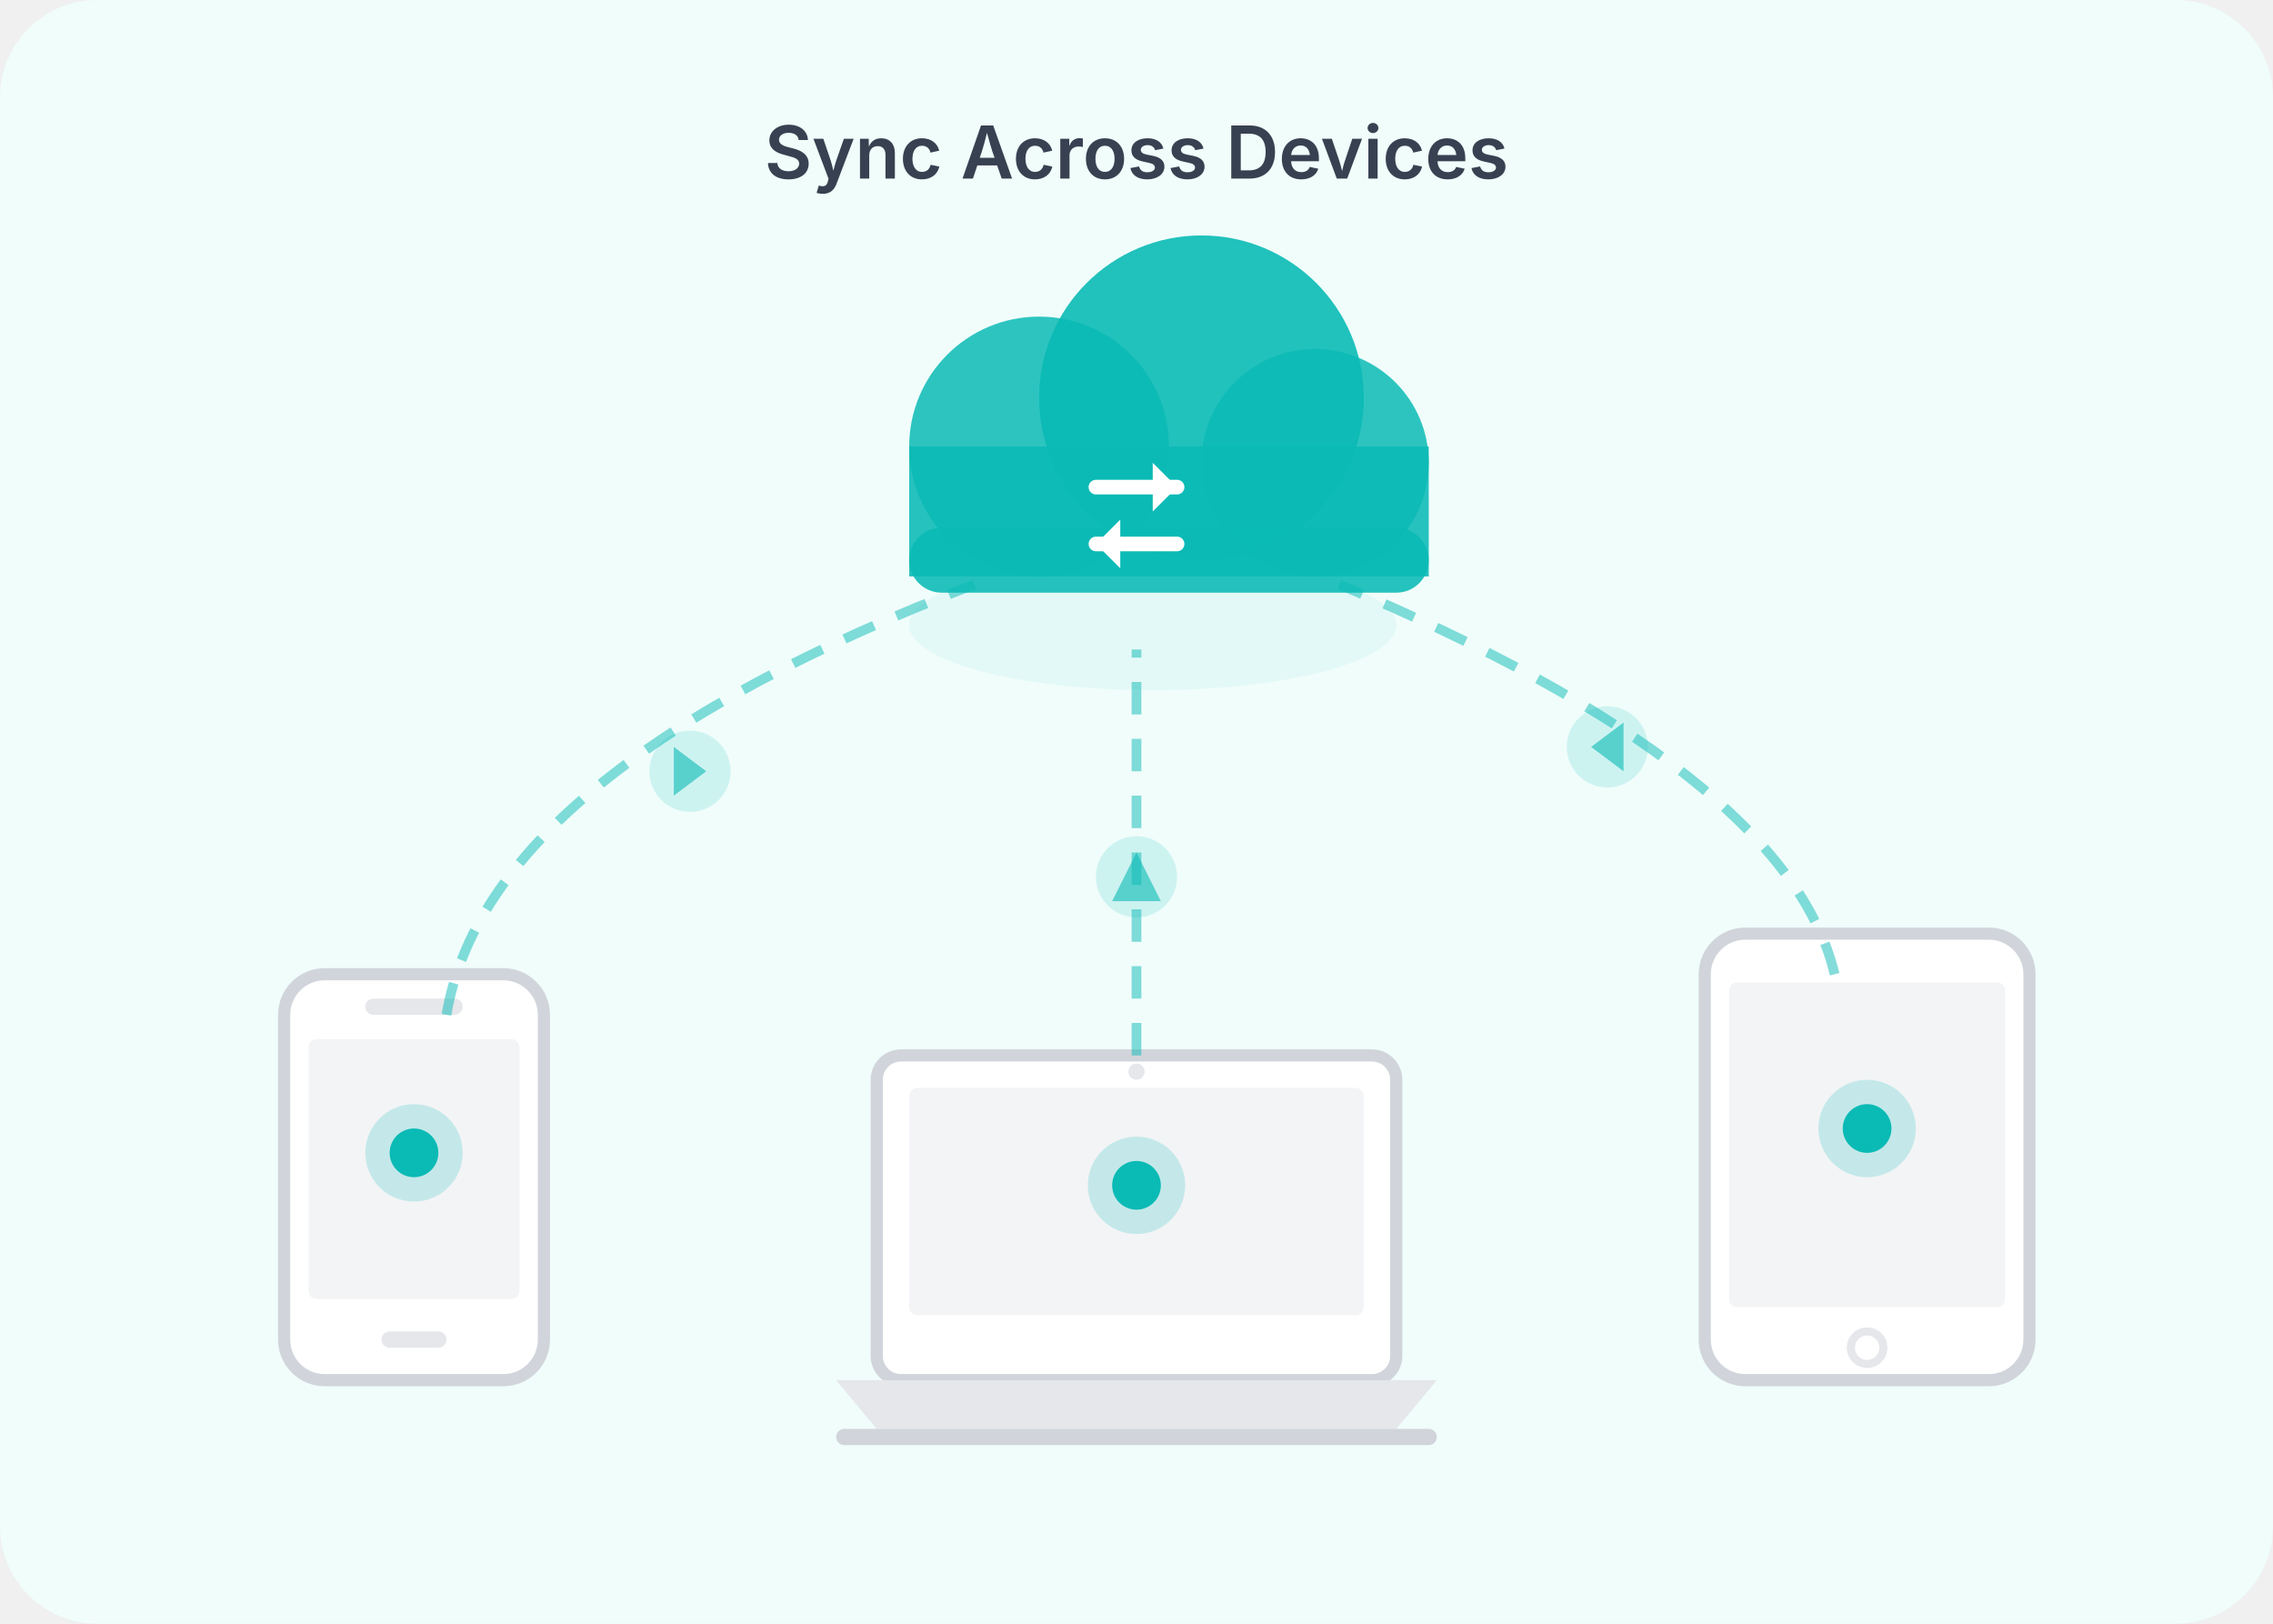
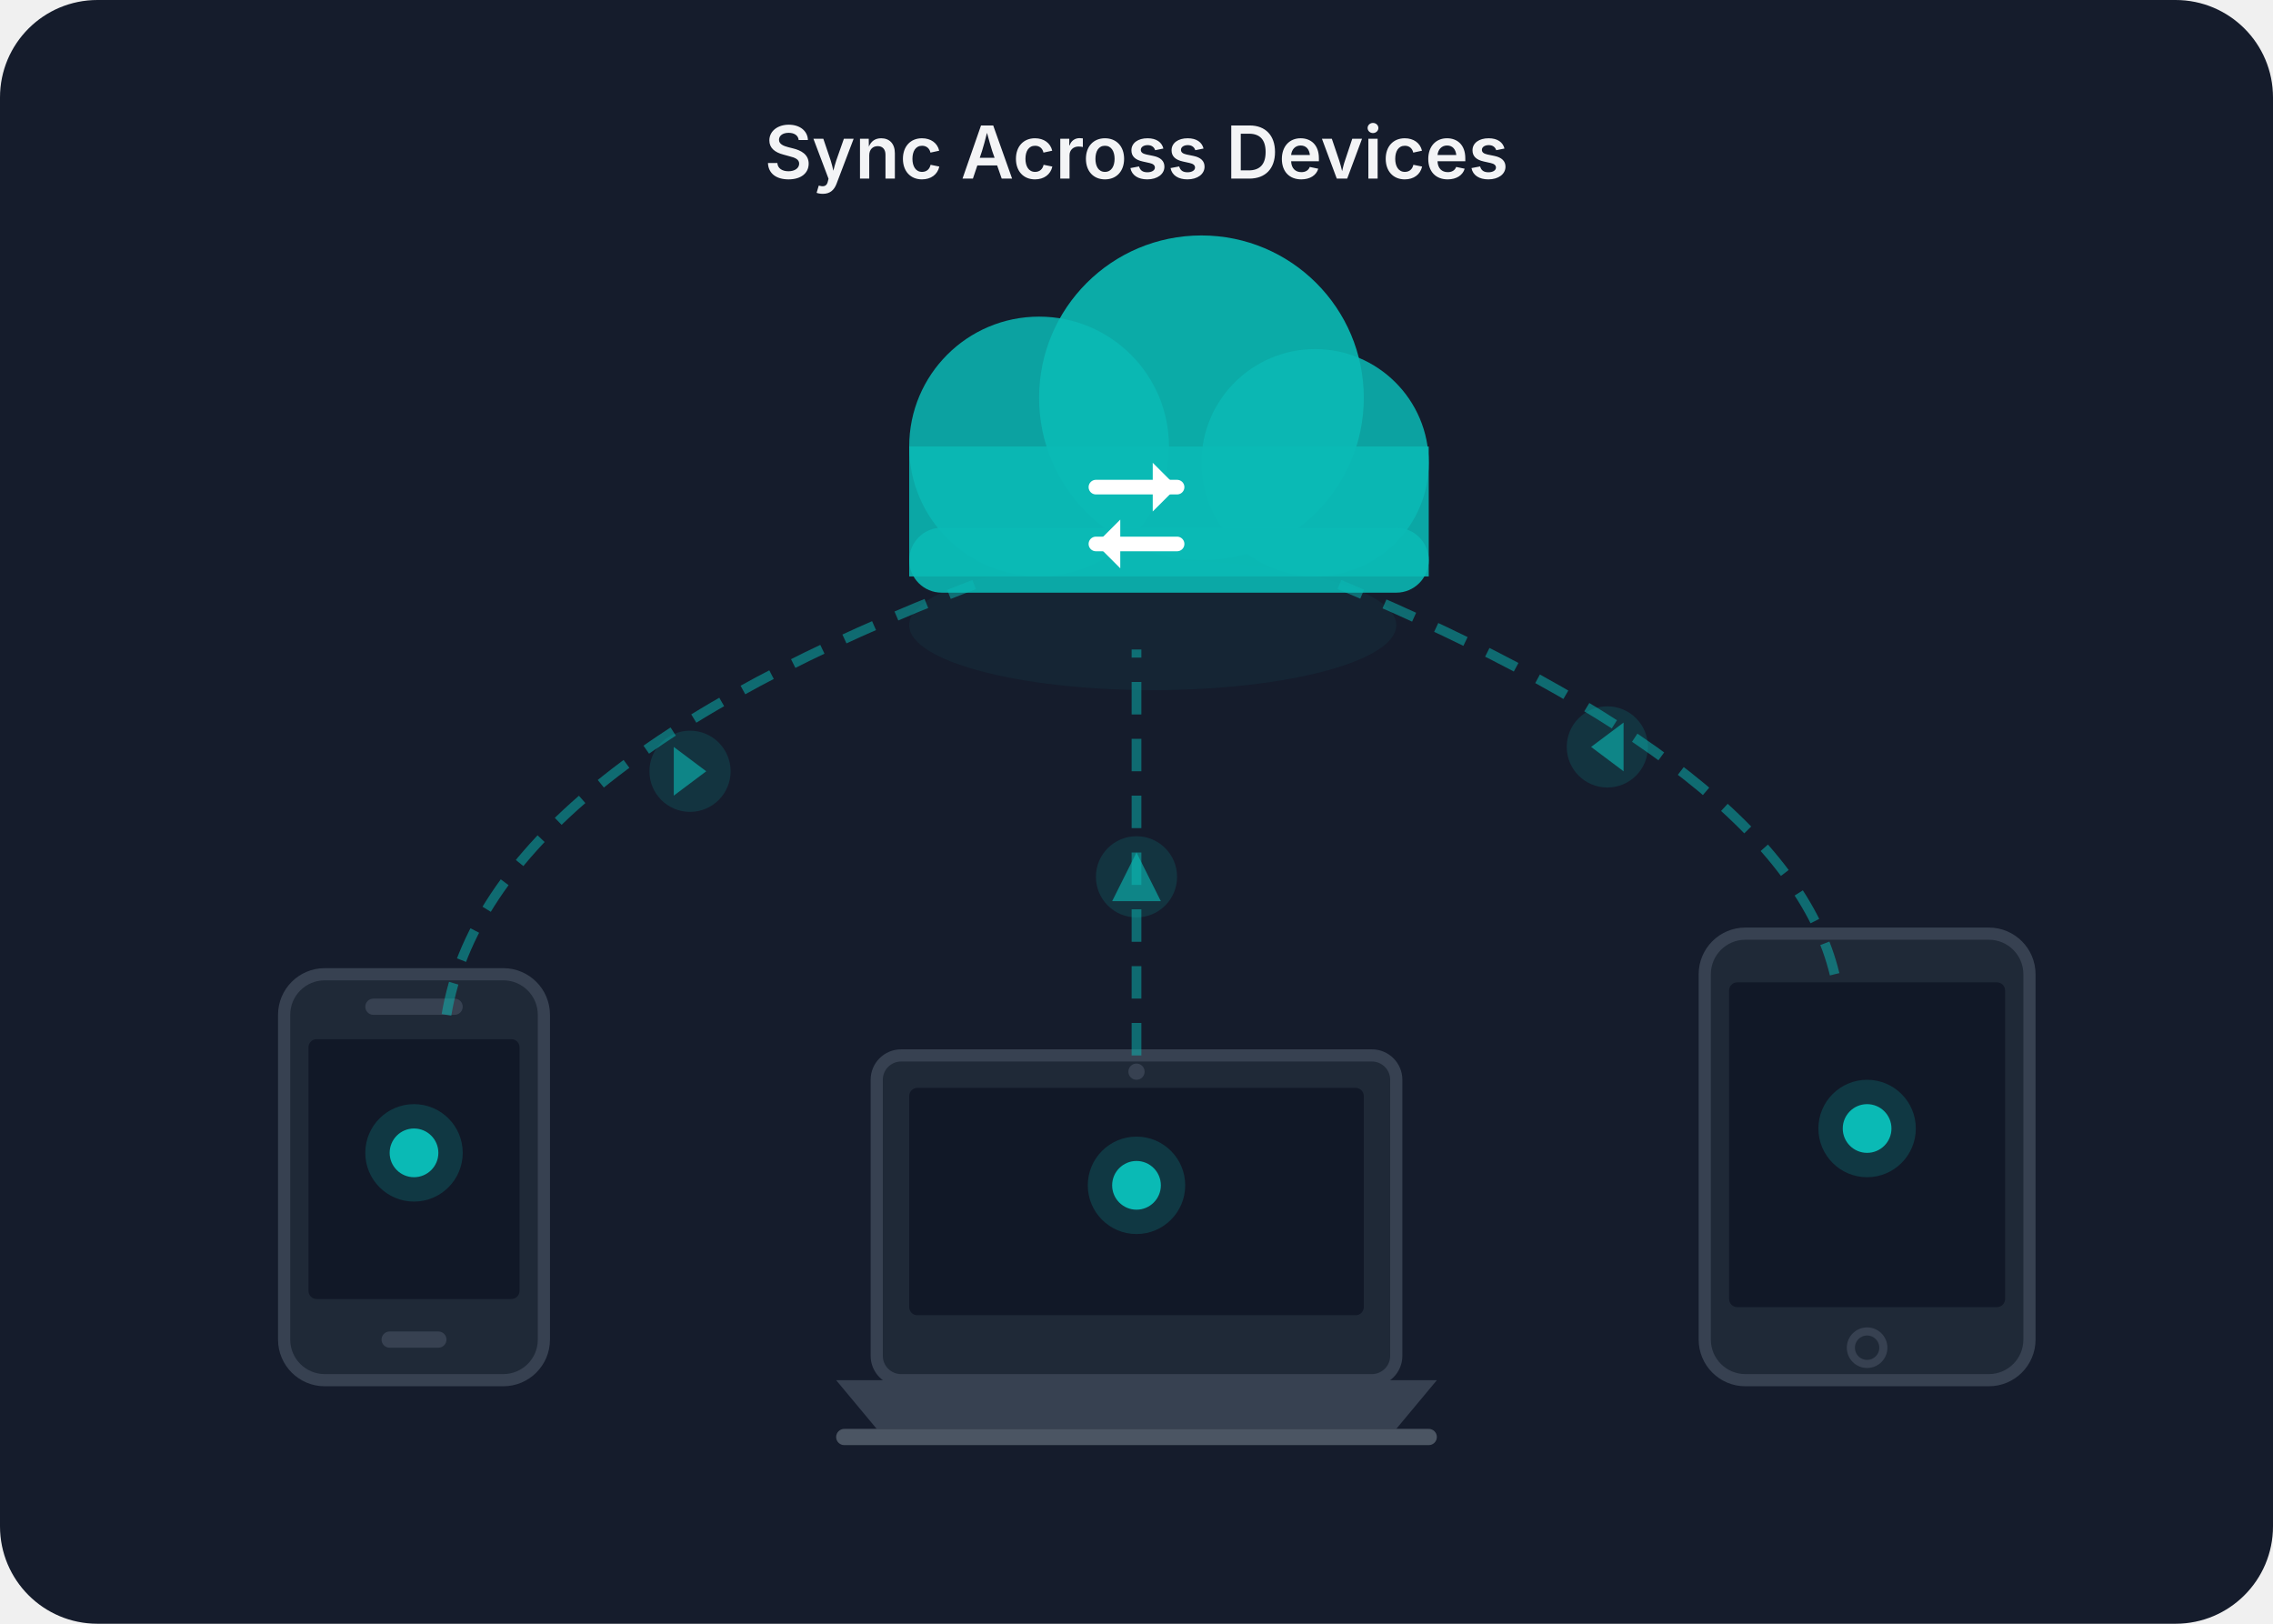
<svg xmlns="http://www.w3.org/2000/svg" viewBox="0 0 280 200">
-   <rect width="280" height="200" rx="12" fill="#f0fdfb" />
+   <rect width="280" height="200" rx="12" fill="#151c2c" />
  <g transform="translate(140, 55)">
    <ellipse cx="2" cy="22" rx="30" ry="8" fill="#0abab5" opacity="0.06" />
    <circle cx="-12" cy="0" r="16" fill="#0abab5" opacity="0.85" />
    <circle cx="8" cy="-6" r="20" fill="#0abab5" opacity="0.9" />
    <circle cx="22" cy="2" r="14" fill="#0abab5" opacity="0.85" />
    <rect x="-28" y="0" width="64" height="16" rx="0" fill="#0abab5" opacity="0.88" />
    <rect x="-28" y="10" width="64" height="8" rx="4" fill="#0abab5" opacity="0.88" />
    <path d="M-5,5 L5,5" stroke="#fff" stroke-width="1.8" stroke-linecap="round" />
    <polygon points="5,5 2,2 2,8" fill="#fff" />
    <path d="M5,12 L-5,12" stroke="#fff" stroke-width="1.8" stroke-linecap="round" />
    <polygon points="-5,12 -2,9 -2,15" fill="#fff" />
  </g>
  <g transform="translate(35, 120)">
-     <rect width="32" height="50" rx="5" fill="#ffffff" stroke="#d1d5db" stroke-width="1.5" />
-     <rect x="3" y="8" width="26" height="32" rx="1" fill="#f3f4f6" />
+     <rect width="32" height="50" rx="5" fill="#1f2937" stroke="#374151" stroke-width="1.5" />
+     <rect x="3" y="8" width="26" height="32" rx="1" fill="#111827" />
    <circle cx="16" cy="22" r="6" fill="#0abab5" opacity="0.2" />
    <circle cx="16" cy="22" r="3" fill="#0abab5" />
-     <rect x="12" y="44" width="8" height="2" rx="1" fill="#e5e7eb" />
-     <rect x="10" y="3" width="12" height="2" rx="1" fill="#e5e7eb" />
+     <rect x="12" y="44" width="8" height="2" rx="1" fill="#374151" />
+     <rect x="10" y="3" width="12" height="2" rx="1" fill="#374151" />
  </g>
  <g transform="translate(108, 130)">
-     <rect width="64" height="40" rx="3" fill="#ffffff" stroke="#d1d5db" stroke-width="1.5" />
-     <rect x="4" y="4" width="56" height="28" rx="1" fill="#f3f4f6" />
+     <rect width="64" height="40" rx="3" fill="#1f2937" stroke="#374151" stroke-width="1.5" />
+     <rect x="4" y="4" width="56" height="28" rx="1" fill="#111827" />
    <circle cx="32" cy="16" r="6" fill="#0abab5" opacity="0.2" />
    <circle cx="32" cy="16" r="3" fill="#0abab5" />
-     <circle cx="32" cy="2" r="1" fill="#e5e7eb" />
-     <path d="M-5,40 L69,40 L64,46 L0,46 Z" fill="#e5e7eb" />
-     <rect x="-5" y="46" width="74" height="2" rx="1" fill="#d1d5db" />
+     <circle cx="32" cy="2" r="1" fill="#374151" />
+     <path d="M-5,40 L69,40 L64,46 L0,46 Z" fill="#374151" />
+     <rect x="-5" y="46" width="74" height="2" rx="1" fill="#4b5563" />
  </g>
  <g transform="translate(210, 115)">
-     <rect width="40" height="55" rx="5" fill="#ffffff" stroke="#d1d5db" stroke-width="1.5" />
-     <rect x="3" y="6" width="34" height="40" rx="1" fill="#f3f4f6" />
+     <rect width="40" height="55" rx="5" fill="#1f2937" stroke="#374151" stroke-width="1.5" />
+     <rect x="3" y="6" width="34" height="40" rx="1" fill="#111827" />
    <circle cx="20" cy="24" r="6" fill="#0abab5" opacity="0.2" />
    <circle cx="20" cy="24" r="3" fill="#0abab5" />
-     <circle cx="20" cy="51" r="2" fill="none" stroke="#e5e7eb" stroke-width="1" />
+     <circle cx="20" cy="51" r="2" fill="none" stroke="#374151" stroke-width="1" />
  </g>
  <path d="M55,125 Q60,95 120,72" fill="none" stroke="#0abab5" stroke-width="1.2" stroke-dasharray="4,3" opacity="0.5" />
  <path d="M140,130 Q140,105 140,80" fill="none" stroke="#0abab5" stroke-width="1.2" stroke-dasharray="4,3" opacity="0.5" />
  <path d="M226,120 Q220,95 165,72" fill="none" stroke="#0abab5" stroke-width="1.2" stroke-dasharray="4,3" opacity="0.5" />
  <circle cx="85" cy="95" r="5" fill="#0abab5" opacity="0.15" />
  <polygon points="83,92 87,95 83,98" fill="#0abab5" opacity="0.6" />
  <circle cx="140" cy="108" r="5" fill="#0abab5" opacity="0.15" />
  <polygon points="137,105 143,108 137,111" fill="#0abab5" opacity="0.6" transform="rotate(-90 140 108)" />
  <circle cx="198" cy="92" r="5" fill="#0abab5" opacity="0.15" />
  <polygon points="200,89 196,92 200,95" fill="#0abab5" opacity="0.6" />
-   <text x="140" y="22" text-anchor="middle" font-family="Inter, sans-serif" font-size="9" fill="#374151" font-weight="600">Sync Across Devices</text>
+   <text x="140" y="22" text-anchor="middle" font-family="Inter, sans-serif" font-size="9" fill="#f3f4f6" font-weight="600">Sync Across Devices</text>
</svg>
